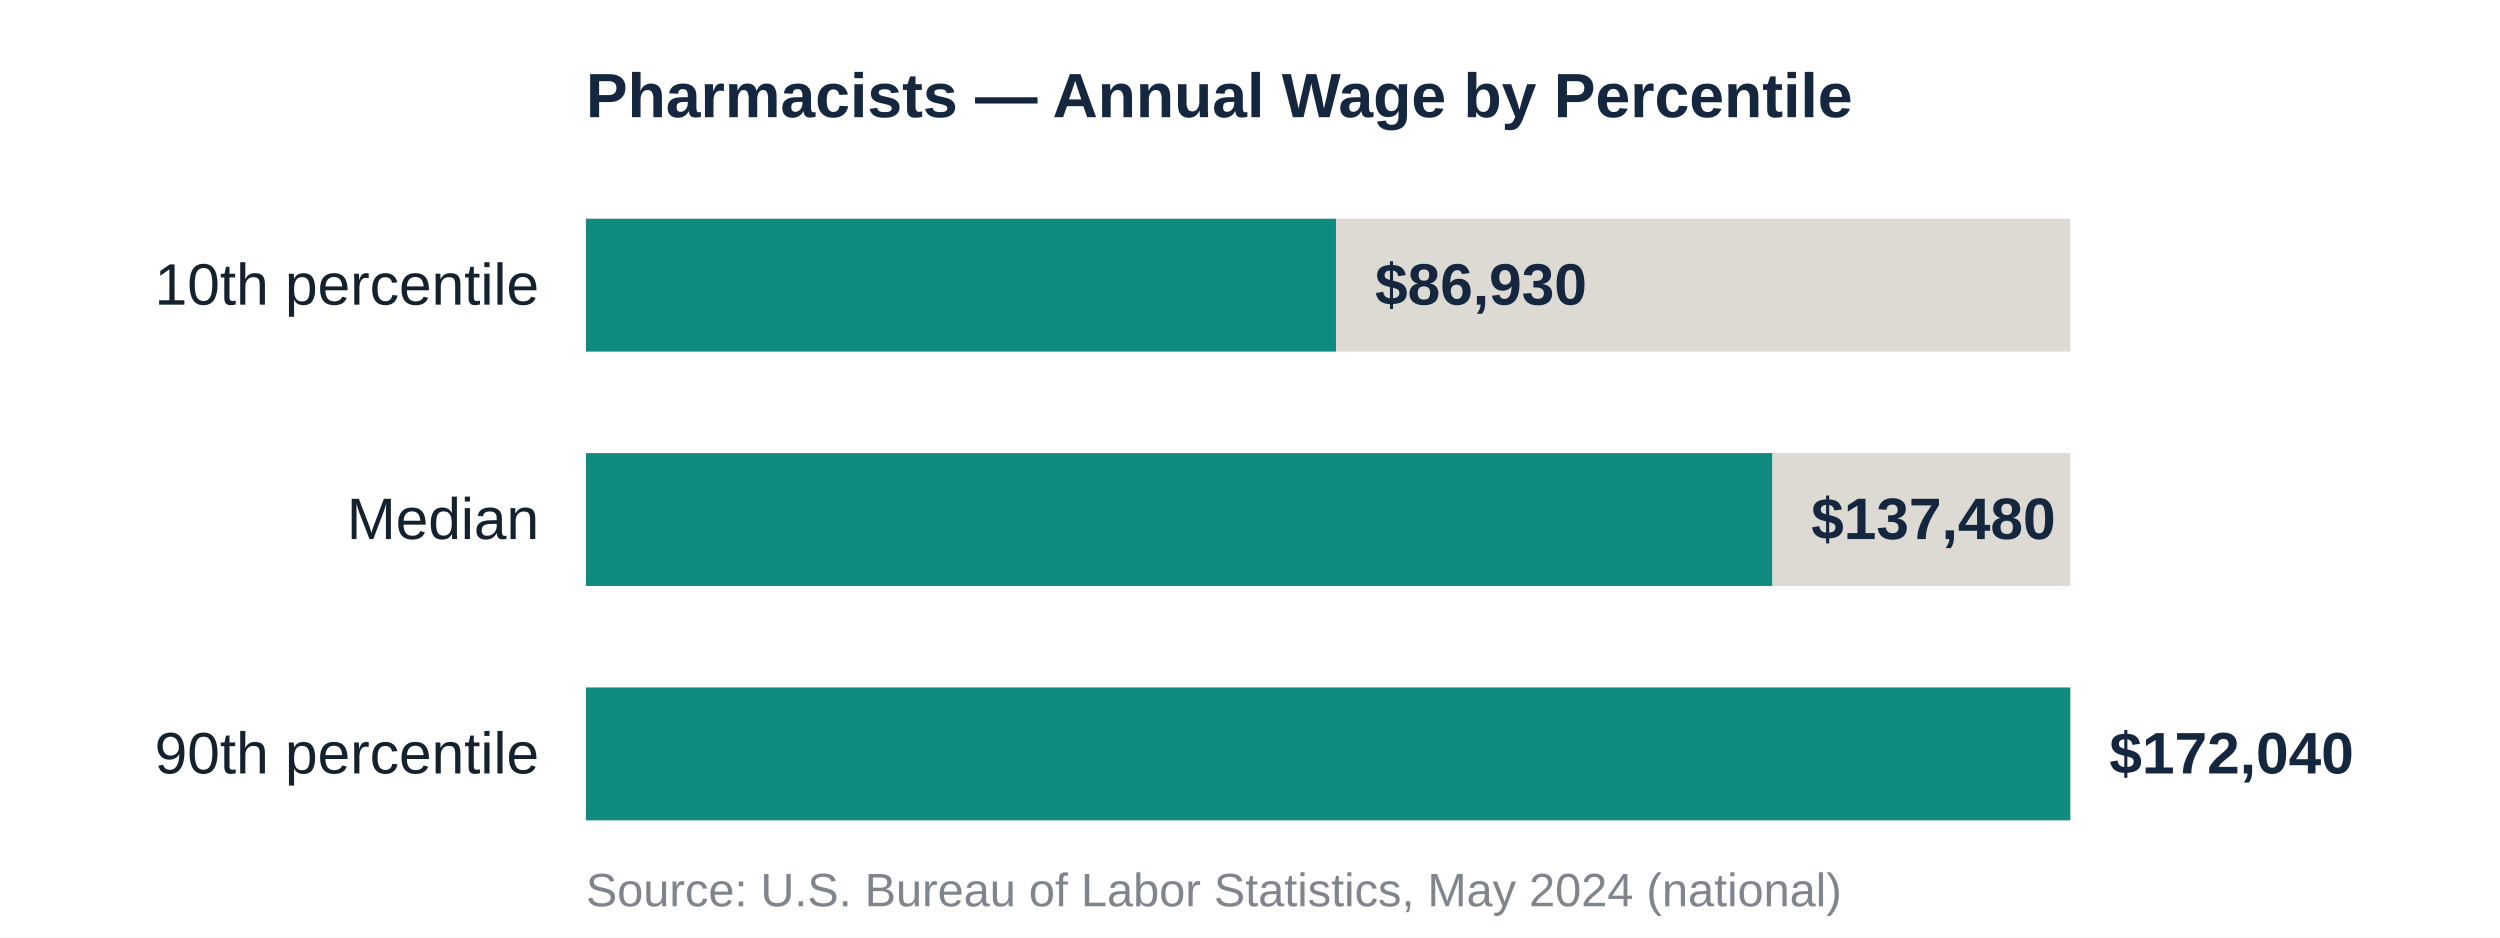
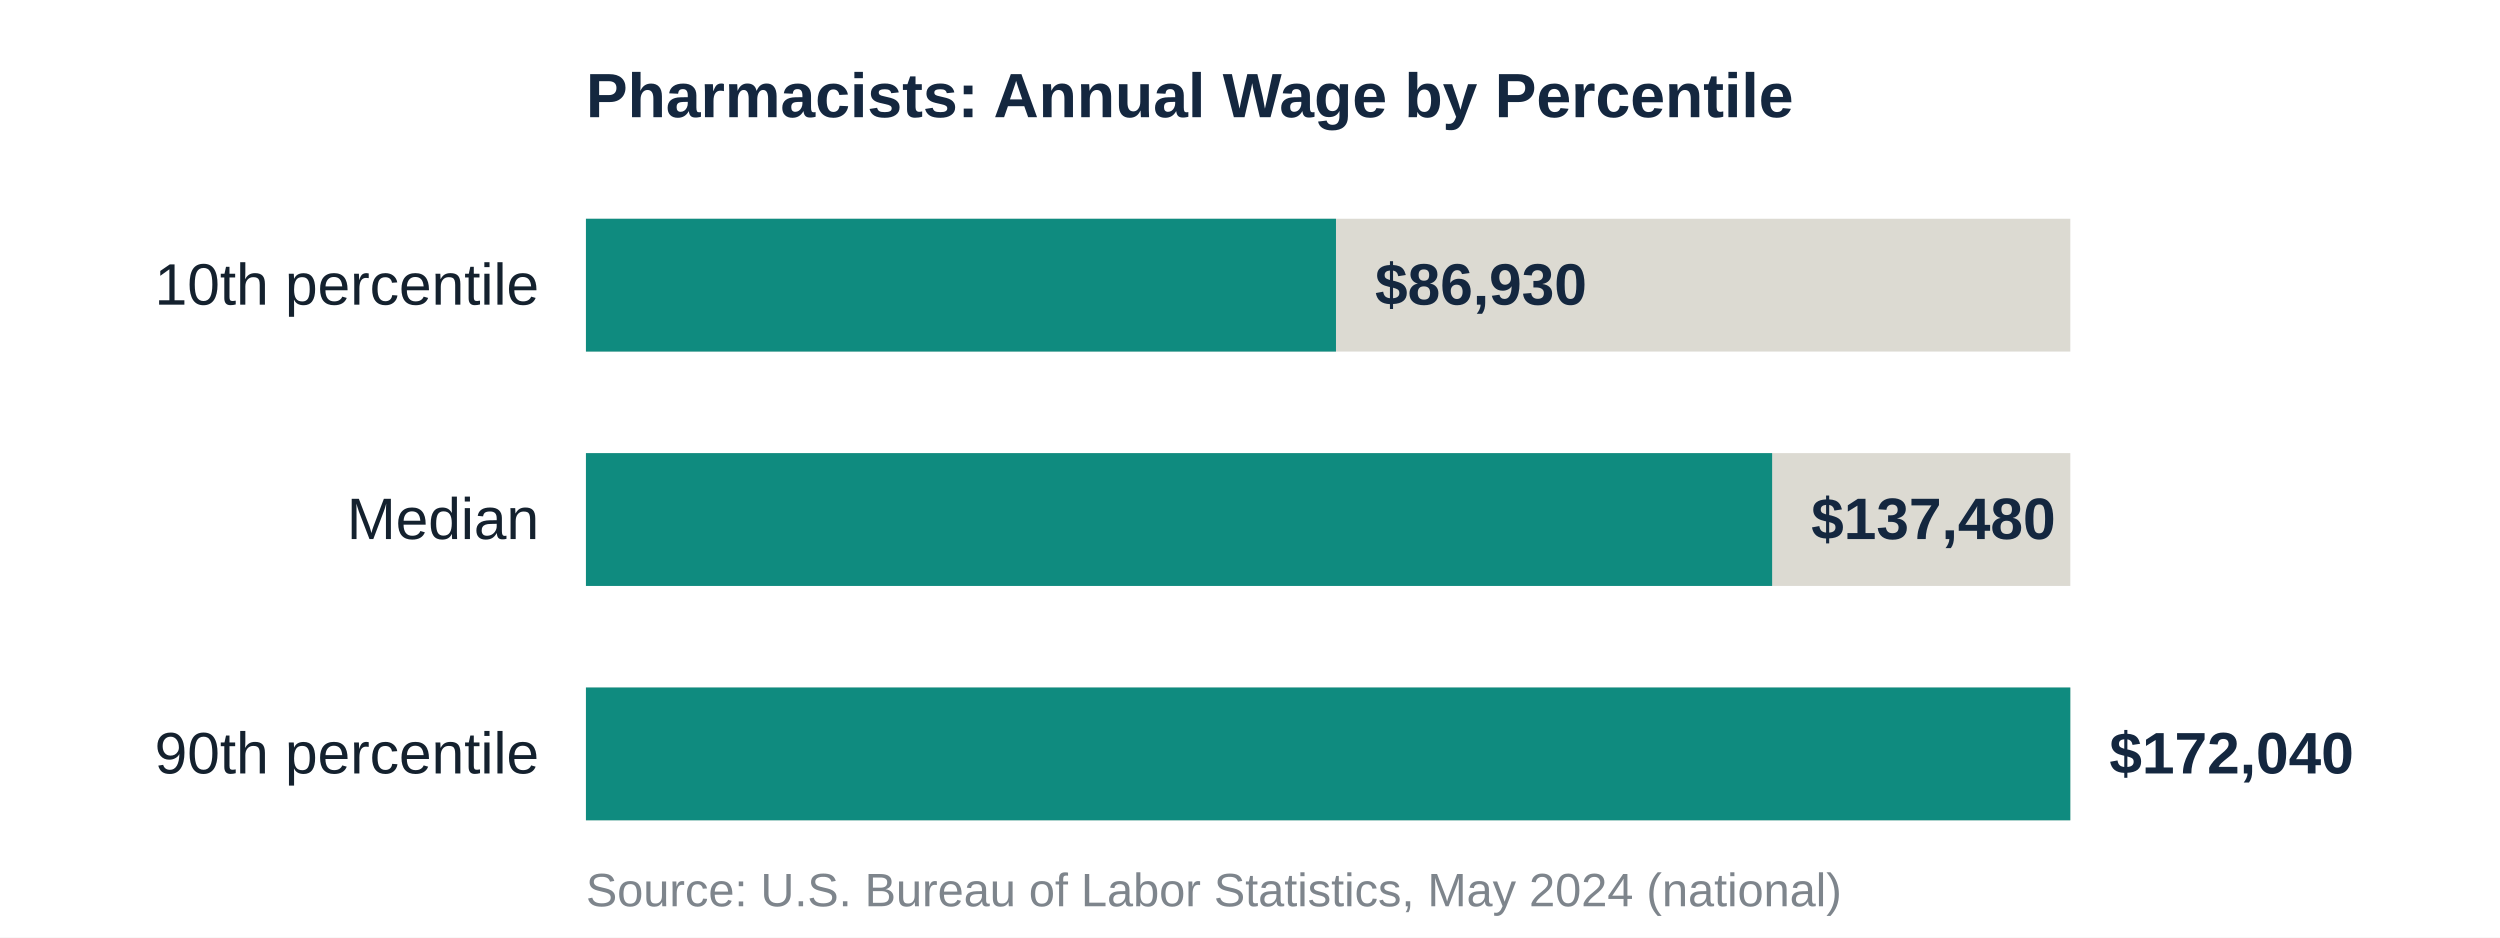
<svg xmlns="http://www.w3.org/2000/svg" viewBox="0 0 640 240" font-family="Arial, sans-serif">
  <rect x="0" y="0" width="640" height="240" fill="white" />
-   <text x="150" y="30" font-size="16" font-weight="700" fill="#14273f">Pharmacists — Annual Wage by Percentile</text>
+   <text x="150" y="30" font-size="16" font-weight="700" fill="#14273f">Pharmacists: Annual Wage by Percentile</text>
  <text x="138" y="78" text-anchor="end" font-size="15" fill="#14212e" font-family="Arial, sans-serif">10th percentile</text>
  <rect x="150" y="56" width="380" height="34" fill="#dcdad2" />
  <rect x="150" y="56" width="192.01" height="34" fill="#0f8b7f" />
  <text x="352.01" y="78" font-size="15" font-weight="700" fill="#14273f" font-family="Arial, sans-serif">$86,930</text>
  <text x="138" y="138" text-anchor="end" font-size="15" fill="#14212e" font-family="Arial, sans-serif">Median</text>
  <rect x="150" y="116" width="380" height="34" fill="#dcdad2" />
  <rect x="150" y="116" width="303.664" height="34" fill="#0f8b7f" />
  <text x="463.664" y="138" font-size="15" font-weight="700" fill="#14273f" font-family="Arial, sans-serif">$137,480</text>
  <text x="138" y="198" text-anchor="end" font-size="15" fill="#14212e" font-family="Arial, sans-serif">90th percentile</text>
  <rect x="150" y="176" width="380" height="34" fill="#dcdad2" />
  <rect x="150" y="176" width="380" height="34" fill="#0f8b7f" />
  <text x="540" y="198" font-size="15" font-weight="700" fill="#14273f" font-family="Arial, sans-serif">$172,040</text>
  <text x="150" y="232" font-size="12" fill="#14212e" opacity="0.55">Source: U.S. Bureau of Labor Statistics, May 2024 (national)</text>
</svg>
